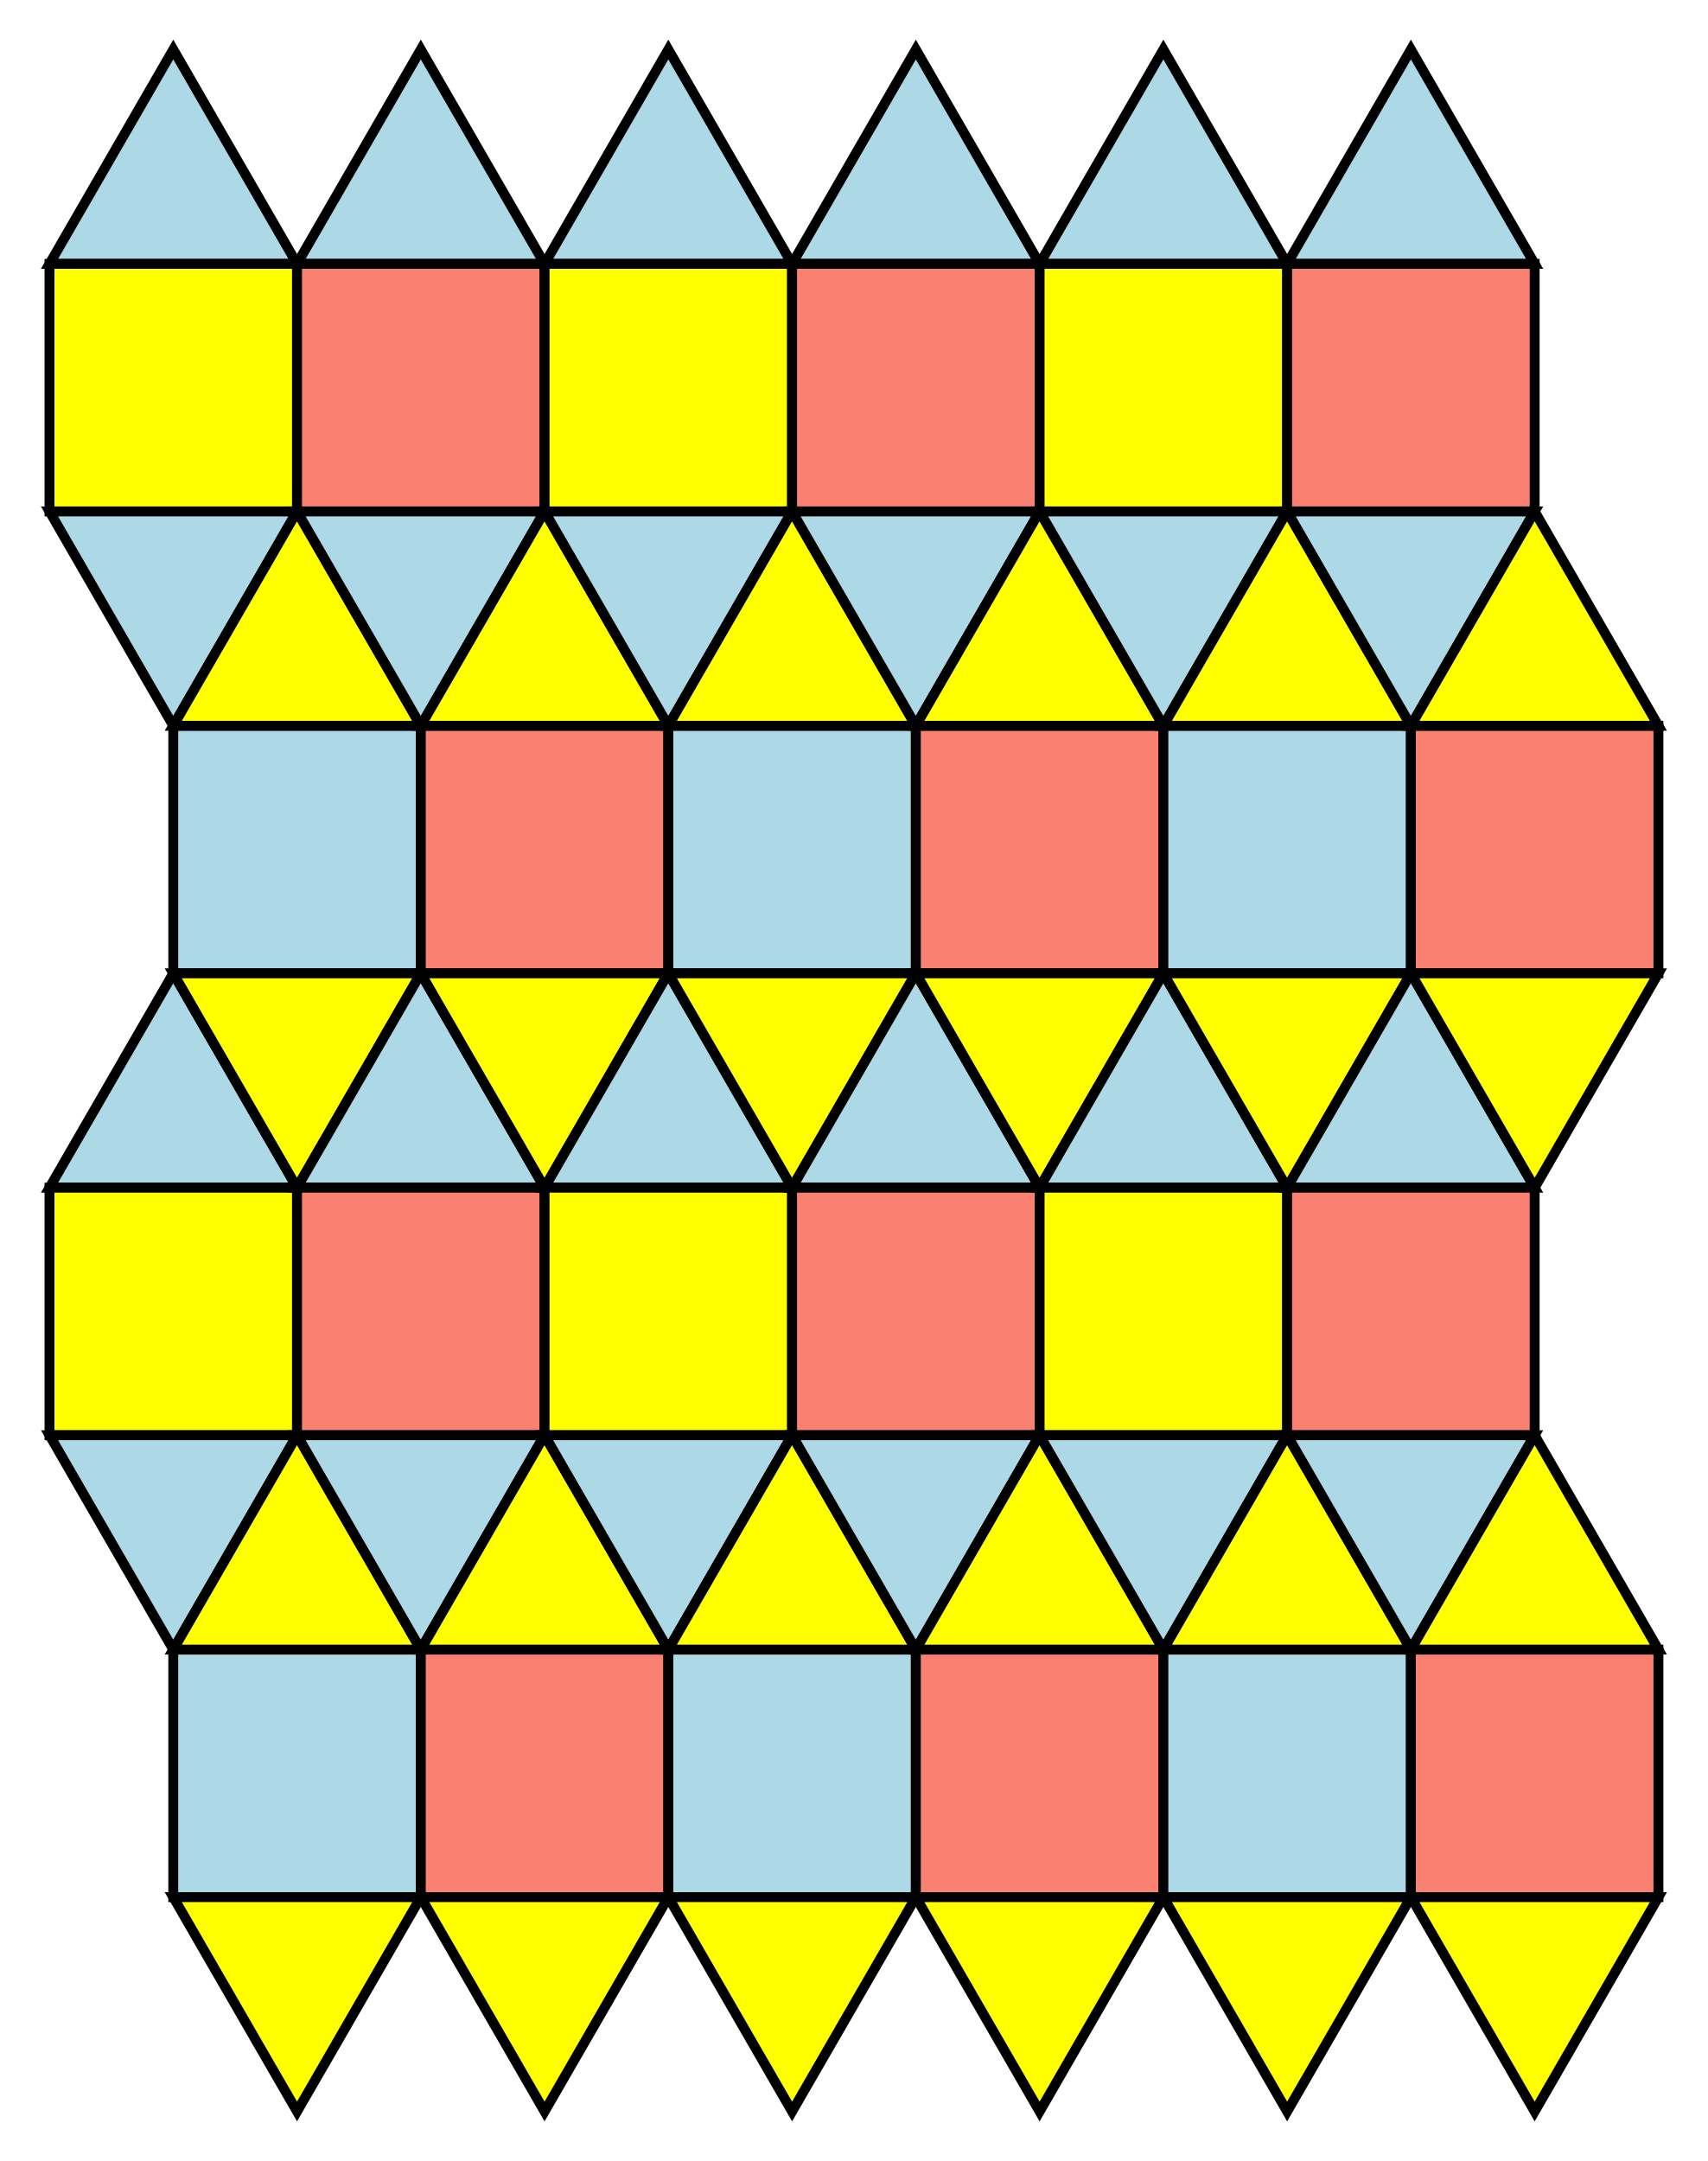
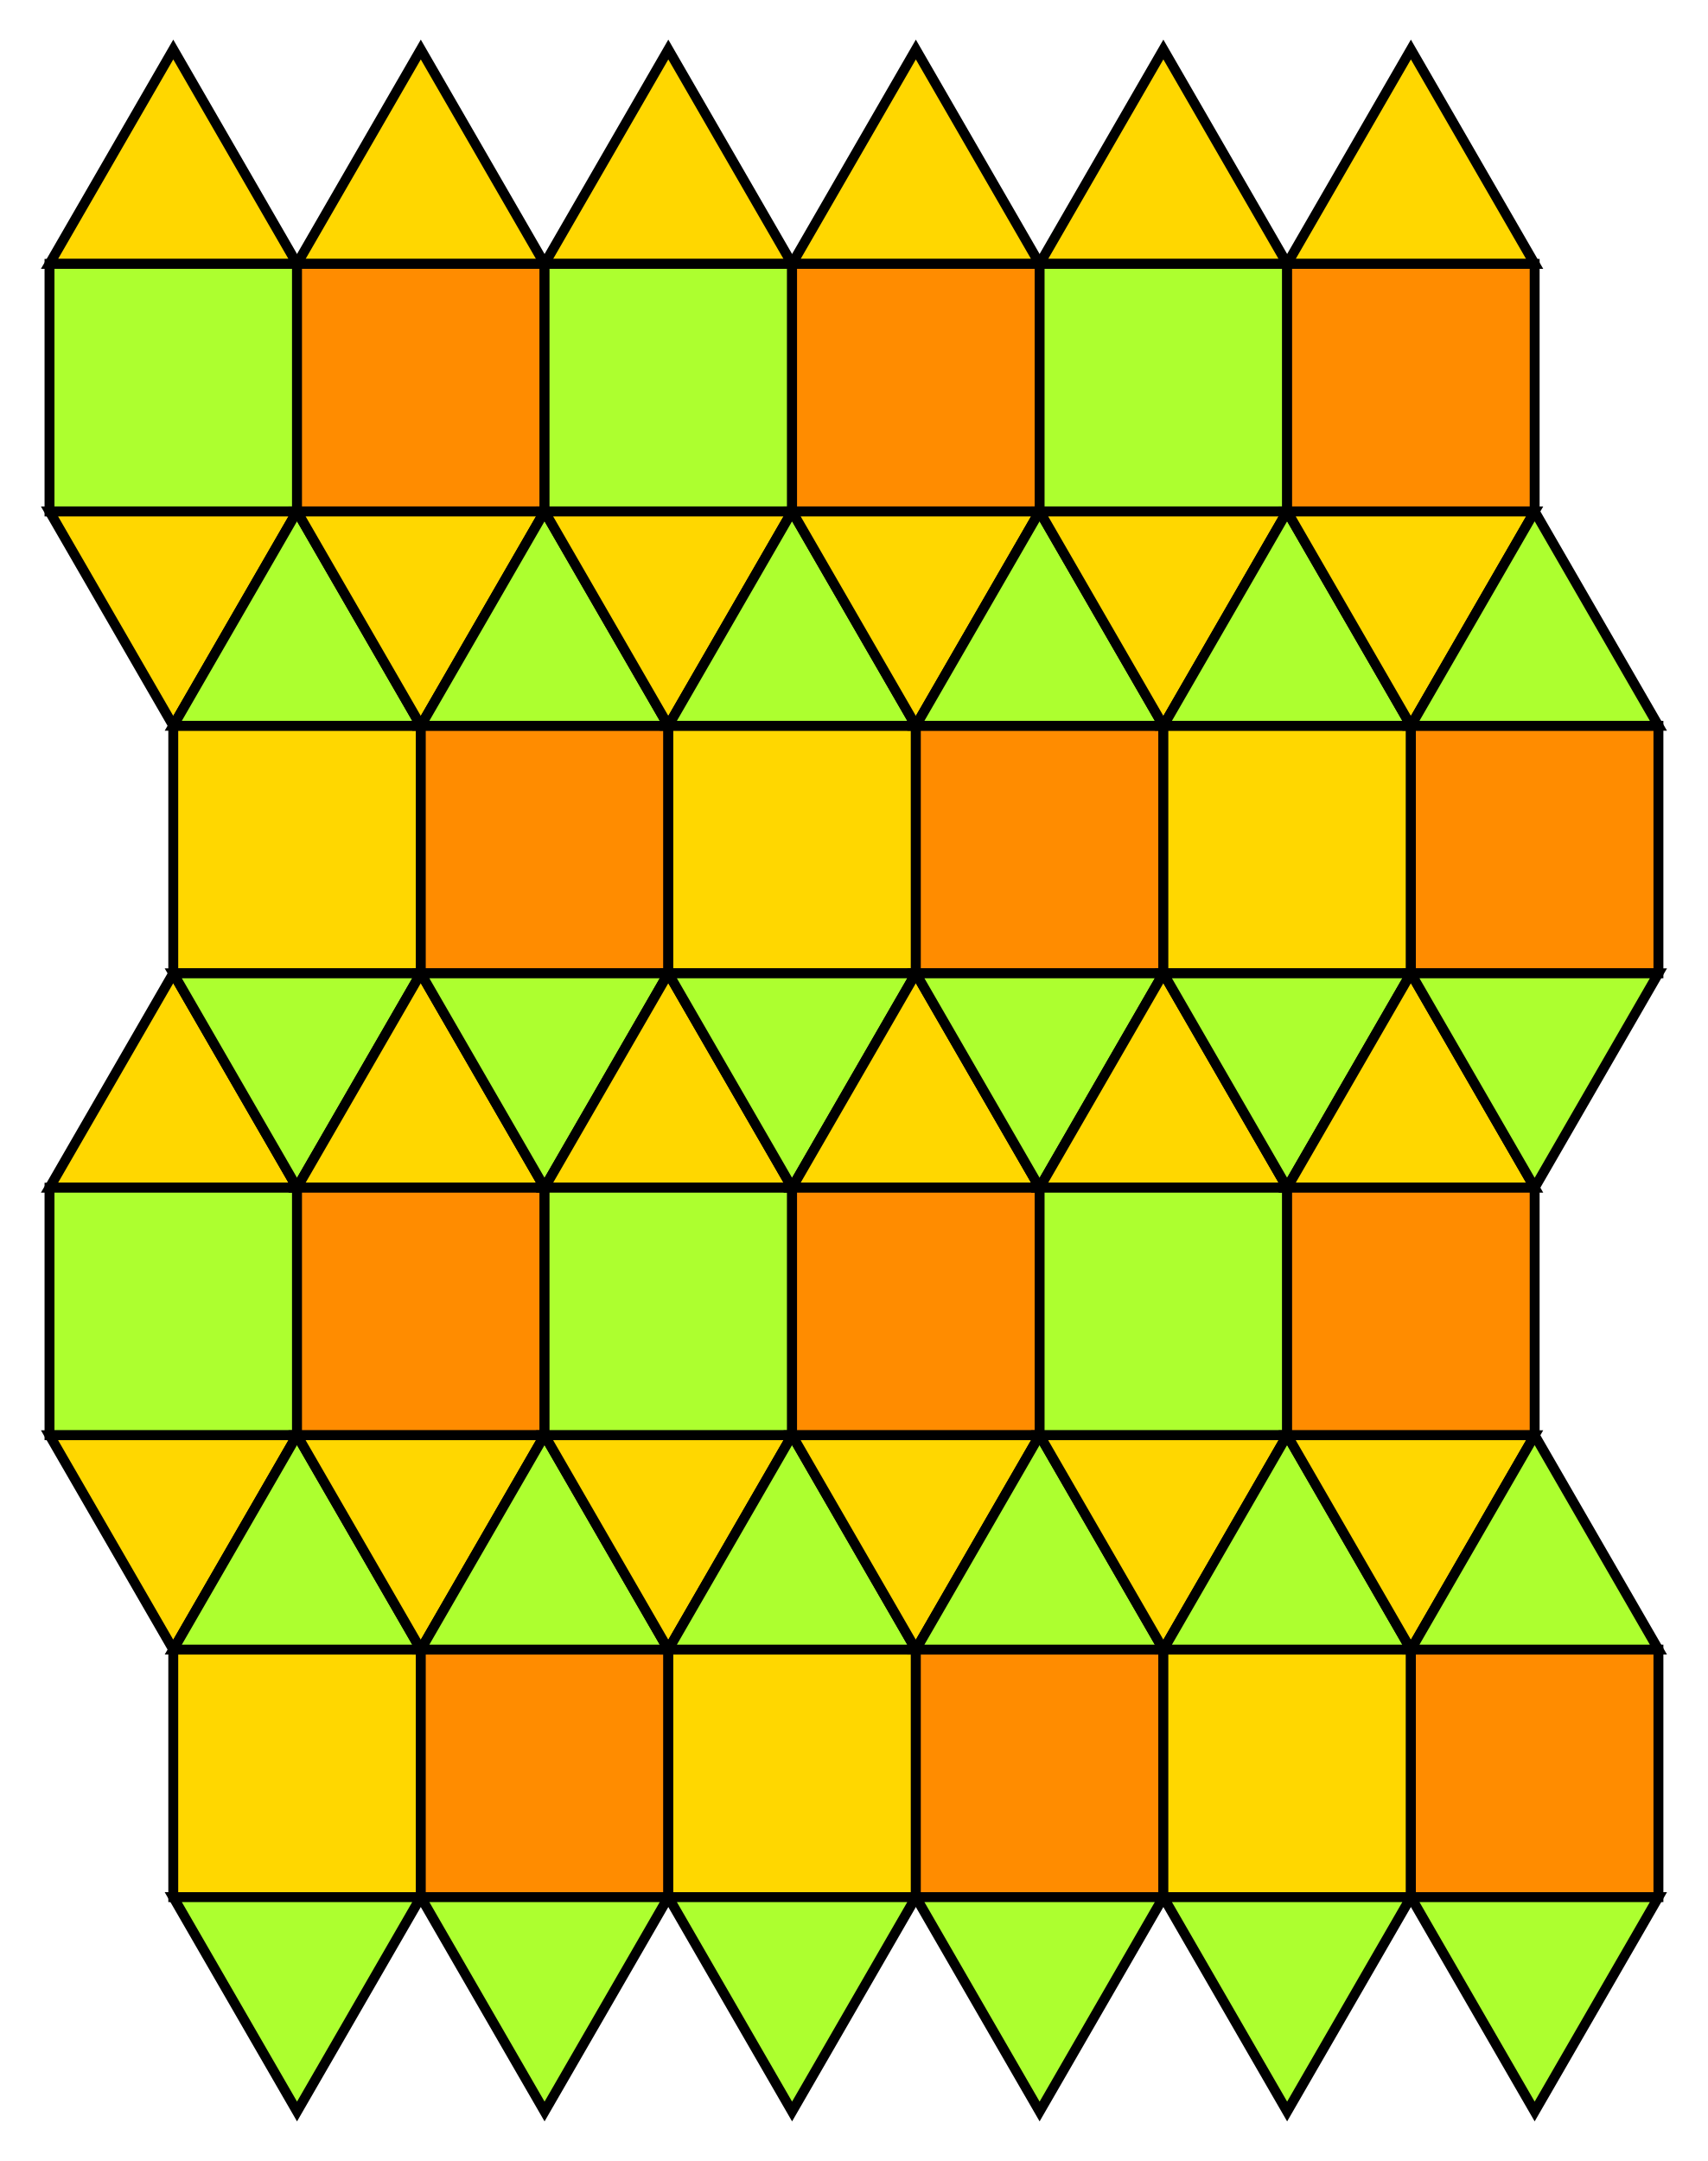
<svg xmlns="http://www.w3.org/2000/svg" width="172.5" height="218.253" viewBox="0 0 172.5 218.253">
-   <polygon points="17.5,5.0 30.0,26.651 5.0,26.651" stroke="black" stroke-linecap="round" stroke-width="1" fill="lightblue" />
-   <polygon points="30.0,51.651 5.0,51.651 5.0,26.651 30.0,26.651" stroke="black" stroke-linecap="round" stroke-width="1" fill="yellow" />
-   <polygon points="5.0,51.651 30.0,51.651 17.5,73.301" stroke="black" stroke-linecap="round" stroke-width="1" fill="lightblue" />
-   <polygon points="42.5,98.301 17.5,98.301 17.5,73.301 42.5,73.301" stroke="black" stroke-linecap="round" stroke-width="1" fill="lightblue" />
-   <polygon points="17.5,98.301 30.0,119.952 5.0,119.952" stroke="black" stroke-linecap="round" stroke-width="1" fill="lightblue" />
-   <polygon points="30.0,144.952 5.0,144.952 5.0,119.952 30.0,119.952" stroke="black" stroke-linecap="round" stroke-width="1" fill="yellow" />
-   <polygon points="5.0,144.952 30.0,144.952 17.5,166.603" stroke="black" stroke-linecap="round" stroke-width="1" fill="lightblue" />
-   <polygon points="42.5,191.603 17.5,191.603 17.5,166.603 42.5,166.603" stroke="black" stroke-linecap="round" stroke-width="1" fill="lightblue" />
-   <polygon points="30.0,51.651 42.5,73.301 17.5,73.301" stroke="black" stroke-linecap="round" stroke-width="1" fill="yellow" />
-   <polygon points="17.5,98.301 42.5,98.301 30.0,119.952" stroke="black" stroke-linecap="round" stroke-width="1" fill="yellow" />
-   <polygon points="30.0,144.952 42.5,166.603 17.5,166.603" stroke="black" stroke-linecap="round" stroke-width="1" fill="yellow" />
-   <polygon points="17.5,191.603 42.5,191.603 30.0,213.253" stroke="black" stroke-linecap="round" stroke-width="1" fill="yellow" />
-   <polygon points="42.5,5.0 55.0,26.651 30.0,26.651" stroke="black" stroke-linecap="round" stroke-width="1" fill="lightblue" />
-   <polygon points="55.0,51.651 30.0,51.651 30.0,26.651 55.0,26.651" stroke="black" stroke-linecap="round" stroke-width="1" fill="salmon" />
-   <polygon points="30.0,51.651 55.0,51.651 42.5,73.301" stroke="black" stroke-linecap="round" stroke-width="1" fill="lightblue" />
-   <polygon points="67.5,98.301 42.5,98.301 42.5,73.301 67.5,73.301" stroke="black" stroke-linecap="round" stroke-width="1" fill="salmon" />
-   <polygon points="42.5,98.301 55.0,119.952 30.0,119.952" stroke="black" stroke-linecap="round" stroke-width="1" fill="lightblue" />
-   <polygon points="55.0,144.952 30.0,144.952 30.0,119.952 55.0,119.952" stroke="black" stroke-linecap="round" stroke-width="1" fill="salmon" />
-   <polygon points="30.0,144.952 55.0,144.952 42.5,166.603" stroke="black" stroke-linecap="round" stroke-width="1" fill="lightblue" />
-   <polygon points="67.5,191.603 42.5,191.603 42.5,166.603 67.5,166.603" stroke="black" stroke-linecap="round" stroke-width="1" fill="salmon" />
-   <polygon points="55.0,51.651 67.5,73.301 42.5,73.301" stroke="black" stroke-linecap="round" stroke-width="1" fill="yellow" />
-   <polygon points="42.5,98.301 67.5,98.301 55.0,119.952" stroke="black" stroke-linecap="round" stroke-width="1" fill="yellow" />
-   <polygon points="55.0,144.952 67.5,166.603 42.5,166.603" stroke="black" stroke-linecap="round" stroke-width="1" fill="yellow" />
-   <polygon points="42.5,191.603 67.5,191.603 55.0,213.253" stroke="black" stroke-linecap="round" stroke-width="1" fill="yellow" />
-   <polygon points="67.5,5.0 80.0,26.651 55.0,26.651" stroke="black" stroke-linecap="round" stroke-width="1" fill="lightblue" />
-   <polygon points="80.0,51.651 55.0,51.651 55.0,26.651 80.0,26.651" stroke="black" stroke-linecap="round" stroke-width="1" fill="yellow" />
-   <polygon points="55.0,51.651 80.0,51.651 67.5,73.301" stroke="black" stroke-linecap="round" stroke-width="1" fill="lightblue" />
-   <polygon points="92.5,98.301 67.5,98.301 67.5,73.301 92.5,73.301" stroke="black" stroke-linecap="round" stroke-width="1" fill="lightblue" />
-   <polygon points="67.5,98.301 80.0,119.952 55.0,119.952" stroke="black" stroke-linecap="round" stroke-width="1" fill="lightblue" />
-   <polygon points="80.0,144.952 55.0,144.952 55.0,119.952 80.0,119.952" stroke="black" stroke-linecap="round" stroke-width="1" fill="yellow" />
-   <polygon points="55.0,144.952 80.0,144.952 67.5,166.603" stroke="black" stroke-linecap="round" stroke-width="1" fill="lightblue" />
-   <polygon points="92.5,191.603 67.5,191.603 67.5,166.603 92.5,166.603" stroke="black" stroke-linecap="round" stroke-width="1" fill="lightblue" />
-   <polygon points="80.0,51.651 92.5,73.301 67.5,73.301" stroke="black" stroke-linecap="round" stroke-width="1" fill="yellow" />
-   <polygon points="67.5,98.301 92.5,98.301 80.0,119.952" stroke="black" stroke-linecap="round" stroke-width="1" fill="yellow" />
-   <polygon points="80.0,144.952 92.5,166.603 67.5,166.603" stroke="black" stroke-linecap="round" stroke-width="1" fill="yellow" />
-   <polygon points="67.5,191.603 92.5,191.603 80.0,213.253" stroke="black" stroke-linecap="round" stroke-width="1" fill="yellow" />
-   <polygon points="92.5,5.0 105.0,26.651 80.0,26.651" stroke="black" stroke-linecap="round" stroke-width="1" fill="lightblue" />
-   <polygon points="105.0,51.651 80.0,51.651 80.0,26.651 105.0,26.651" stroke="black" stroke-linecap="round" stroke-width="1" fill="salmon" />
-   <polygon points="80.0,51.651 105.0,51.651 92.5,73.301" stroke="black" stroke-linecap="round" stroke-width="1" fill="lightblue" />
-   <polygon points="117.5,98.301 92.5,98.301 92.5,73.301 117.5,73.301" stroke="black" stroke-linecap="round" stroke-width="1" fill="salmon" />
-   <polygon points="92.5,98.301 105.0,119.952 80.0,119.952" stroke="black" stroke-linecap="round" stroke-width="1" fill="lightblue" />
-   <polygon points="105.0,144.952 80.0,144.952 80.0,119.952 105.0,119.952" stroke="black" stroke-linecap="round" stroke-width="1" fill="salmon" />
-   <polygon points="80.0,144.952 105.0,144.952 92.5,166.603" stroke="black" stroke-linecap="round" stroke-width="1" fill="lightblue" />
-   <polygon points="117.5,191.603 92.5,191.603 92.5,166.603 117.5,166.603" stroke="black" stroke-linecap="round" stroke-width="1" fill="salmon" />
-   <polygon points="105.0,51.651 117.5,73.301 92.5,73.301" stroke="black" stroke-linecap="round" stroke-width="1" fill="yellow" />
-   <polygon points="92.5,98.301 117.5,98.301 105.0,119.952" stroke="black" stroke-linecap="round" stroke-width="1" fill="yellow" />
-   <polygon points="105.0,144.952 117.5,166.603 92.5,166.603" stroke="black" stroke-linecap="round" stroke-width="1" fill="yellow" />
-   <polygon points="92.5,191.603 117.5,191.603 105.0,213.253" stroke="black" stroke-linecap="round" stroke-width="1" fill="yellow" />
-   <polygon points="117.5,5.0 130.0,26.651 105.0,26.651" stroke="black" stroke-linecap="round" stroke-width="1" fill="lightblue" />
-   <polygon points="130.0,51.651 105.0,51.651 105.0,26.651 130.0,26.651" stroke="black" stroke-linecap="round" stroke-width="1" fill="yellow" />
-   <polygon points="105.0,51.651 130.0,51.651 117.5,73.301" stroke="black" stroke-linecap="round" stroke-width="1" fill="lightblue" />
-   <polygon points="142.5,98.301 117.5,98.301 117.5,73.301 142.5,73.301" stroke="black" stroke-linecap="round" stroke-width="1" fill="lightblue" />
-   <polygon points="117.5,98.301 130.0,119.952 105.0,119.952" stroke="black" stroke-linecap="round" stroke-width="1" fill="lightblue" />
-   <polygon points="130.0,144.952 105.0,144.952 105.0,119.952 130.0,119.952" stroke="black" stroke-linecap="round" stroke-width="1" fill="yellow" />
-   <polygon points="105.0,144.952 130.0,144.952 117.5,166.603" stroke="black" stroke-linecap="round" stroke-width="1" fill="lightblue" />
-   <polygon points="142.5,191.603 117.5,191.603 117.5,166.603 142.5,166.603" stroke="black" stroke-linecap="round" stroke-width="1" fill="lightblue" />
-   <polygon points="130.0,51.651 142.5,73.301 117.5,73.301" stroke="black" stroke-linecap="round" stroke-width="1" fill="yellow" />
-   <polygon points="117.5,98.301 142.5,98.301 130.0,119.952" stroke="black" stroke-linecap="round" stroke-width="1" fill="yellow" />
-   <polygon points="130.0,144.952 142.5,166.603 117.5,166.603" stroke="black" stroke-linecap="round" stroke-width="1" fill="yellow" />
-   <polygon points="117.5,191.603 142.5,191.603 130.0,213.253" stroke="black" stroke-linecap="round" stroke-width="1" fill="yellow" />
-   <polygon points="142.5,5.0 155.0,26.651 130.0,26.651" stroke="black" stroke-linecap="round" stroke-width="1" fill="lightblue" />
-   <polygon points="155.0,51.651 130.0,51.651 130.0,26.651 155.0,26.651" stroke="black" stroke-linecap="round" stroke-width="1" fill="salmon" />
-   <polygon points="130.0,51.651 155.0,51.651 142.5,73.301" stroke="black" stroke-linecap="round" stroke-width="1" fill="lightblue" />
-   <polygon points="167.5,98.301 142.5,98.301 142.5,73.301 167.5,73.301" stroke="black" stroke-linecap="round" stroke-width="1" fill="salmon" />
-   <polygon points="142.5,98.301 155.0,119.952 130.0,119.952" stroke="black" stroke-linecap="round" stroke-width="1" fill="lightblue" />
-   <polygon points="155.0,144.952 130.0,144.952 130.0,119.952 155.0,119.952" stroke="black" stroke-linecap="round" stroke-width="1" fill="salmon" />
-   <polygon points="130.0,144.952 155.0,144.952 142.5,166.603" stroke="black" stroke-linecap="round" stroke-width="1" fill="lightblue" />
-   <polygon points="167.5,191.603 142.5,191.603 142.5,166.603 167.5,166.603" stroke="black" stroke-linecap="round" stroke-width="1" fill="salmon" />
-   <polygon points="155.0,51.651 167.5,73.301 142.5,73.301" stroke="black" stroke-linecap="round" stroke-width="1" fill="yellow" />
-   <polygon points="142.5,98.301 167.5,98.301 155.0,119.952" stroke="black" stroke-linecap="round" stroke-width="1" fill="yellow" />
-   <polygon points="155.0,144.952 167.5,166.603 142.5,166.603" stroke="black" stroke-linecap="round" stroke-width="1" fill="yellow" />
-   <polygon points="142.5,191.603 167.5,191.603 155.0,213.253" stroke="black" stroke-linecap="round" stroke-width="1" fill="yellow" />
+   <polygon points="17.5,5.0 30.0,26.651 5.0,26.651" stroke="black" stroke-linecap="round" stroke-width="1" fill="gold" />
+   <polygon points="30.0,51.651 5.0,51.651 5.0,26.651 30.0,26.651" stroke="black" stroke-linecap="round" stroke-width="1" fill="greenyellow" />
+   <polygon points="5.0,51.651 30.0,51.651 17.5,73.301" stroke="black" stroke-linecap="round" stroke-width="1" fill="gold" />
+   <polygon points="42.5,98.301 17.5,98.301 17.5,73.301 42.5,73.301" stroke="black" stroke-linecap="round" stroke-width="1" fill="gold" />
+   <polygon points="17.5,98.301 30.0,119.952 5.0,119.952" stroke="black" stroke-linecap="round" stroke-width="1" fill="gold" />
+   <polygon points="30.0,144.952 5.0,144.952 5.0,119.952 30.0,119.952" stroke="black" stroke-linecap="round" stroke-width="1" fill="greenyellow" />
+   <polygon points="5.0,144.952 30.0,144.952 17.5,166.603" stroke="black" stroke-linecap="round" stroke-width="1" fill="gold" />
+   <polygon points="42.5,191.603 17.5,191.603 17.5,166.603 42.5,166.603" stroke="black" stroke-linecap="round" stroke-width="1" fill="gold" />
+   <polygon points="30.0,51.651 42.5,73.301 17.5,73.301" stroke="black" stroke-linecap="round" stroke-width="1" fill="greenyellow" />
+   <polygon points="17.5,98.301 42.5,98.301 30.0,119.952" stroke="black" stroke-linecap="round" stroke-width="1" fill="greenyellow" />
+   <polygon points="30.0,144.952 42.5,166.603 17.5,166.603" stroke="black" stroke-linecap="round" stroke-width="1" fill="greenyellow" />
+   <polygon points="17.5,191.603 42.5,191.603 30.0,213.253" stroke="black" stroke-linecap="round" stroke-width="1" fill="greenyellow" />
+   <polygon points="42.5,5.0 55.0,26.651 30.0,26.651" stroke="black" stroke-linecap="round" stroke-width="1" fill="gold" />
+   <polygon points="55.0,51.651 30.0,51.651 30.0,26.651 55.0,26.651" stroke="black" stroke-linecap="round" stroke-width="1" fill="darkorange" />
+   <polygon points="30.0,51.651 55.0,51.651 42.5,73.301" stroke="black" stroke-linecap="round" stroke-width="1" fill="gold" />
+   <polygon points="67.5,98.301 42.5,98.301 42.5,73.301 67.5,73.301" stroke="black" stroke-linecap="round" stroke-width="1" fill="darkorange" />
+   <polygon points="42.5,98.301 55.0,119.952 30.0,119.952" stroke="black" stroke-linecap="round" stroke-width="1" fill="gold" />
+   <polygon points="55.0,144.952 30.0,144.952 30.0,119.952 55.0,119.952" stroke="black" stroke-linecap="round" stroke-width="1" fill="darkorange" />
+   <polygon points="30.0,144.952 55.0,144.952 42.5,166.603" stroke="black" stroke-linecap="round" stroke-width="1" fill="gold" />
+   <polygon points="67.5,191.603 42.5,191.603 42.5,166.603 67.5,166.603" stroke="black" stroke-linecap="round" stroke-width="1" fill="darkorange" />
+   <polygon points="55.0,51.651 67.5,73.301 42.5,73.301" stroke="black" stroke-linecap="round" stroke-width="1" fill="greenyellow" />
+   <polygon points="42.5,98.301 67.5,98.301 55.0,119.952" stroke="black" stroke-linecap="round" stroke-width="1" fill="greenyellow" />
+   <polygon points="55.0,144.952 67.5,166.603 42.5,166.603" stroke="black" stroke-linecap="round" stroke-width="1" fill="greenyellow" />
+   <polygon points="42.5,191.603 67.5,191.603 55.0,213.253" stroke="black" stroke-linecap="round" stroke-width="1" fill="greenyellow" />
+   <polygon points="67.5,5.0 80.0,26.651 55.0,26.651" stroke="black" stroke-linecap="round" stroke-width="1" fill="gold" />
+   <polygon points="80.0,51.651 55.0,51.651 55.0,26.651 80.0,26.651" stroke="black" stroke-linecap="round" stroke-width="1" fill="greenyellow" />
+   <polygon points="55.0,51.651 80.0,51.651 67.5,73.301" stroke="black" stroke-linecap="round" stroke-width="1" fill="gold" />
+   <polygon points="92.5,98.301 67.5,98.301 67.5,73.301 92.5,73.301" stroke="black" stroke-linecap="round" stroke-width="1" fill="gold" />
+   <polygon points="67.5,98.301 80.0,119.952 55.0,119.952" stroke="black" stroke-linecap="round" stroke-width="1" fill="gold" />
+   <polygon points="80.0,144.952 55.0,144.952 55.0,119.952 80.0,119.952" stroke="black" stroke-linecap="round" stroke-width="1" fill="greenyellow" />
+   <polygon points="55.0,144.952 80.0,144.952 67.5,166.603" stroke="black" stroke-linecap="round" stroke-width="1" fill="gold" />
+   <polygon points="92.5,191.603 67.5,191.603 67.5,166.603 92.5,166.603" stroke="black" stroke-linecap="round" stroke-width="1" fill="gold" />
+   <polygon points="80.0,51.651 92.5,73.301 67.5,73.301" stroke="black" stroke-linecap="round" stroke-width="1" fill="greenyellow" />
+   <polygon points="67.5,98.301 92.5,98.301 80.0,119.952" stroke="black" stroke-linecap="round" stroke-width="1" fill="greenyellow" />
+   <polygon points="80.0,144.952 92.5,166.603 67.5,166.603" stroke="black" stroke-linecap="round" stroke-width="1" fill="greenyellow" />
+   <polygon points="67.5,191.603 92.5,191.603 80.0,213.253" stroke="black" stroke-linecap="round" stroke-width="1" fill="greenyellow" />
+   <polygon points="92.5,5.0 105.0,26.651 80.0,26.651" stroke="black" stroke-linecap="round" stroke-width="1" fill="gold" />
+   <polygon points="105.0,51.651 80.0,51.651 80.0,26.651 105.0,26.651" stroke="black" stroke-linecap="round" stroke-width="1" fill="darkorange" />
+   <polygon points="80.0,51.651 105.0,51.651 92.5,73.301" stroke="black" stroke-linecap="round" stroke-width="1" fill="gold" />
+   <polygon points="117.5,98.301 92.5,98.301 92.5,73.301 117.5,73.301" stroke="black" stroke-linecap="round" stroke-width="1" fill="darkorange" />
+   <polygon points="92.5,98.301 105.0,119.952 80.0,119.952" stroke="black" stroke-linecap="round" stroke-width="1" fill="gold" />
+   <polygon points="105.0,144.952 80.0,144.952 80.0,119.952 105.0,119.952" stroke="black" stroke-linecap="round" stroke-width="1" fill="darkorange" />
+   <polygon points="80.0,144.952 105.0,144.952 92.5,166.603" stroke="black" stroke-linecap="round" stroke-width="1" fill="gold" />
+   <polygon points="117.5,191.603 92.5,191.603 92.5,166.603 117.5,166.603" stroke="black" stroke-linecap="round" stroke-width="1" fill="darkorange" />
+   <polygon points="105.0,51.651 117.5,73.301 92.5,73.301" stroke="black" stroke-linecap="round" stroke-width="1" fill="greenyellow" />
+   <polygon points="92.5,98.301 117.5,98.301 105.0,119.952" stroke="black" stroke-linecap="round" stroke-width="1" fill="greenyellow" />
+   <polygon points="105.0,144.952 117.5,166.603 92.5,166.603" stroke="black" stroke-linecap="round" stroke-width="1" fill="greenyellow" />
+   <polygon points="92.5,191.603 117.5,191.603 105.0,213.253" stroke="black" stroke-linecap="round" stroke-width="1" fill="greenyellow" />
+   <polygon points="117.5,5.0 130.0,26.651 105.0,26.651" stroke="black" stroke-linecap="round" stroke-width="1" fill="gold" />
+   <polygon points="130.0,51.651 105.0,51.651 105.0,26.651 130.0,26.651" stroke="black" stroke-linecap="round" stroke-width="1" fill="greenyellow" />
+   <polygon points="105.0,51.651 130.0,51.651 117.5,73.301" stroke="black" stroke-linecap="round" stroke-width="1" fill="gold" />
+   <polygon points="142.5,98.301 117.5,98.301 117.5,73.301 142.5,73.301" stroke="black" stroke-linecap="round" stroke-width="1" fill="gold" />
+   <polygon points="117.5,98.301 130.0,119.952 105.0,119.952" stroke="black" stroke-linecap="round" stroke-width="1" fill="gold" />
+   <polygon points="130.0,144.952 105.0,144.952 105.0,119.952 130.0,119.952" stroke="black" stroke-linecap="round" stroke-width="1" fill="greenyellow" />
+   <polygon points="105.0,144.952 130.0,144.952 117.5,166.603" stroke="black" stroke-linecap="round" stroke-width="1" fill="gold" />
+   <polygon points="142.5,191.603 117.5,191.603 117.5,166.603 142.5,166.603" stroke="black" stroke-linecap="round" stroke-width="1" fill="gold" />
+   <polygon points="130.0,51.651 142.5,73.301 117.5,73.301" stroke="black" stroke-linecap="round" stroke-width="1" fill="greenyellow" />
+   <polygon points="117.5,98.301 142.5,98.301 130.0,119.952" stroke="black" stroke-linecap="round" stroke-width="1" fill="greenyellow" />
+   <polygon points="130.0,144.952 142.5,166.603 117.5,166.603" stroke="black" stroke-linecap="round" stroke-width="1" fill="greenyellow" />
+   <polygon points="117.5,191.603 142.5,191.603 130.0,213.253" stroke="black" stroke-linecap="round" stroke-width="1" fill="greenyellow" />
+   <polygon points="142.5,5.0 155.0,26.651 130.0,26.651" stroke="black" stroke-linecap="round" stroke-width="1" fill="gold" />
+   <polygon points="155.0,51.651 130.0,51.651 130.0,26.651 155.0,26.651" stroke="black" stroke-linecap="round" stroke-width="1" fill="darkorange" />
+   <polygon points="130.0,51.651 155.0,51.651 142.5,73.301" stroke="black" stroke-linecap="round" stroke-width="1" fill="gold" />
+   <polygon points="167.5,98.301 142.5,98.301 142.5,73.301 167.5,73.301" stroke="black" stroke-linecap="round" stroke-width="1" fill="darkorange" />
+   <polygon points="142.5,98.301 155.0,119.952 130.0,119.952" stroke="black" stroke-linecap="round" stroke-width="1" fill="gold" />
+   <polygon points="155.0,144.952 130.0,144.952 130.0,119.952 155.0,119.952" stroke="black" stroke-linecap="round" stroke-width="1" fill="darkorange" />
+   <polygon points="130.0,144.952 155.0,144.952 142.5,166.603" stroke="black" stroke-linecap="round" stroke-width="1" fill="gold" />
+   <polygon points="167.5,191.603 142.5,191.603 142.5,166.603 167.5,166.603" stroke="black" stroke-linecap="round" stroke-width="1" fill="darkorange" />
+   <polygon points="155.0,51.651 167.5,73.301 142.5,73.301" stroke="black" stroke-linecap="round" stroke-width="1" fill="greenyellow" />
+   <polygon points="142.5,98.301 167.5,98.301 155.0,119.952" stroke="black" stroke-linecap="round" stroke-width="1" fill="greenyellow" />
+   <polygon points="155.0,144.952 167.5,166.603 142.5,166.603" stroke="black" stroke-linecap="round" stroke-width="1" fill="greenyellow" />
+   <polygon points="142.5,191.603 167.5,191.603 155.0,213.253" stroke="black" stroke-linecap="round" stroke-width="1" fill="greenyellow" />
</svg>
